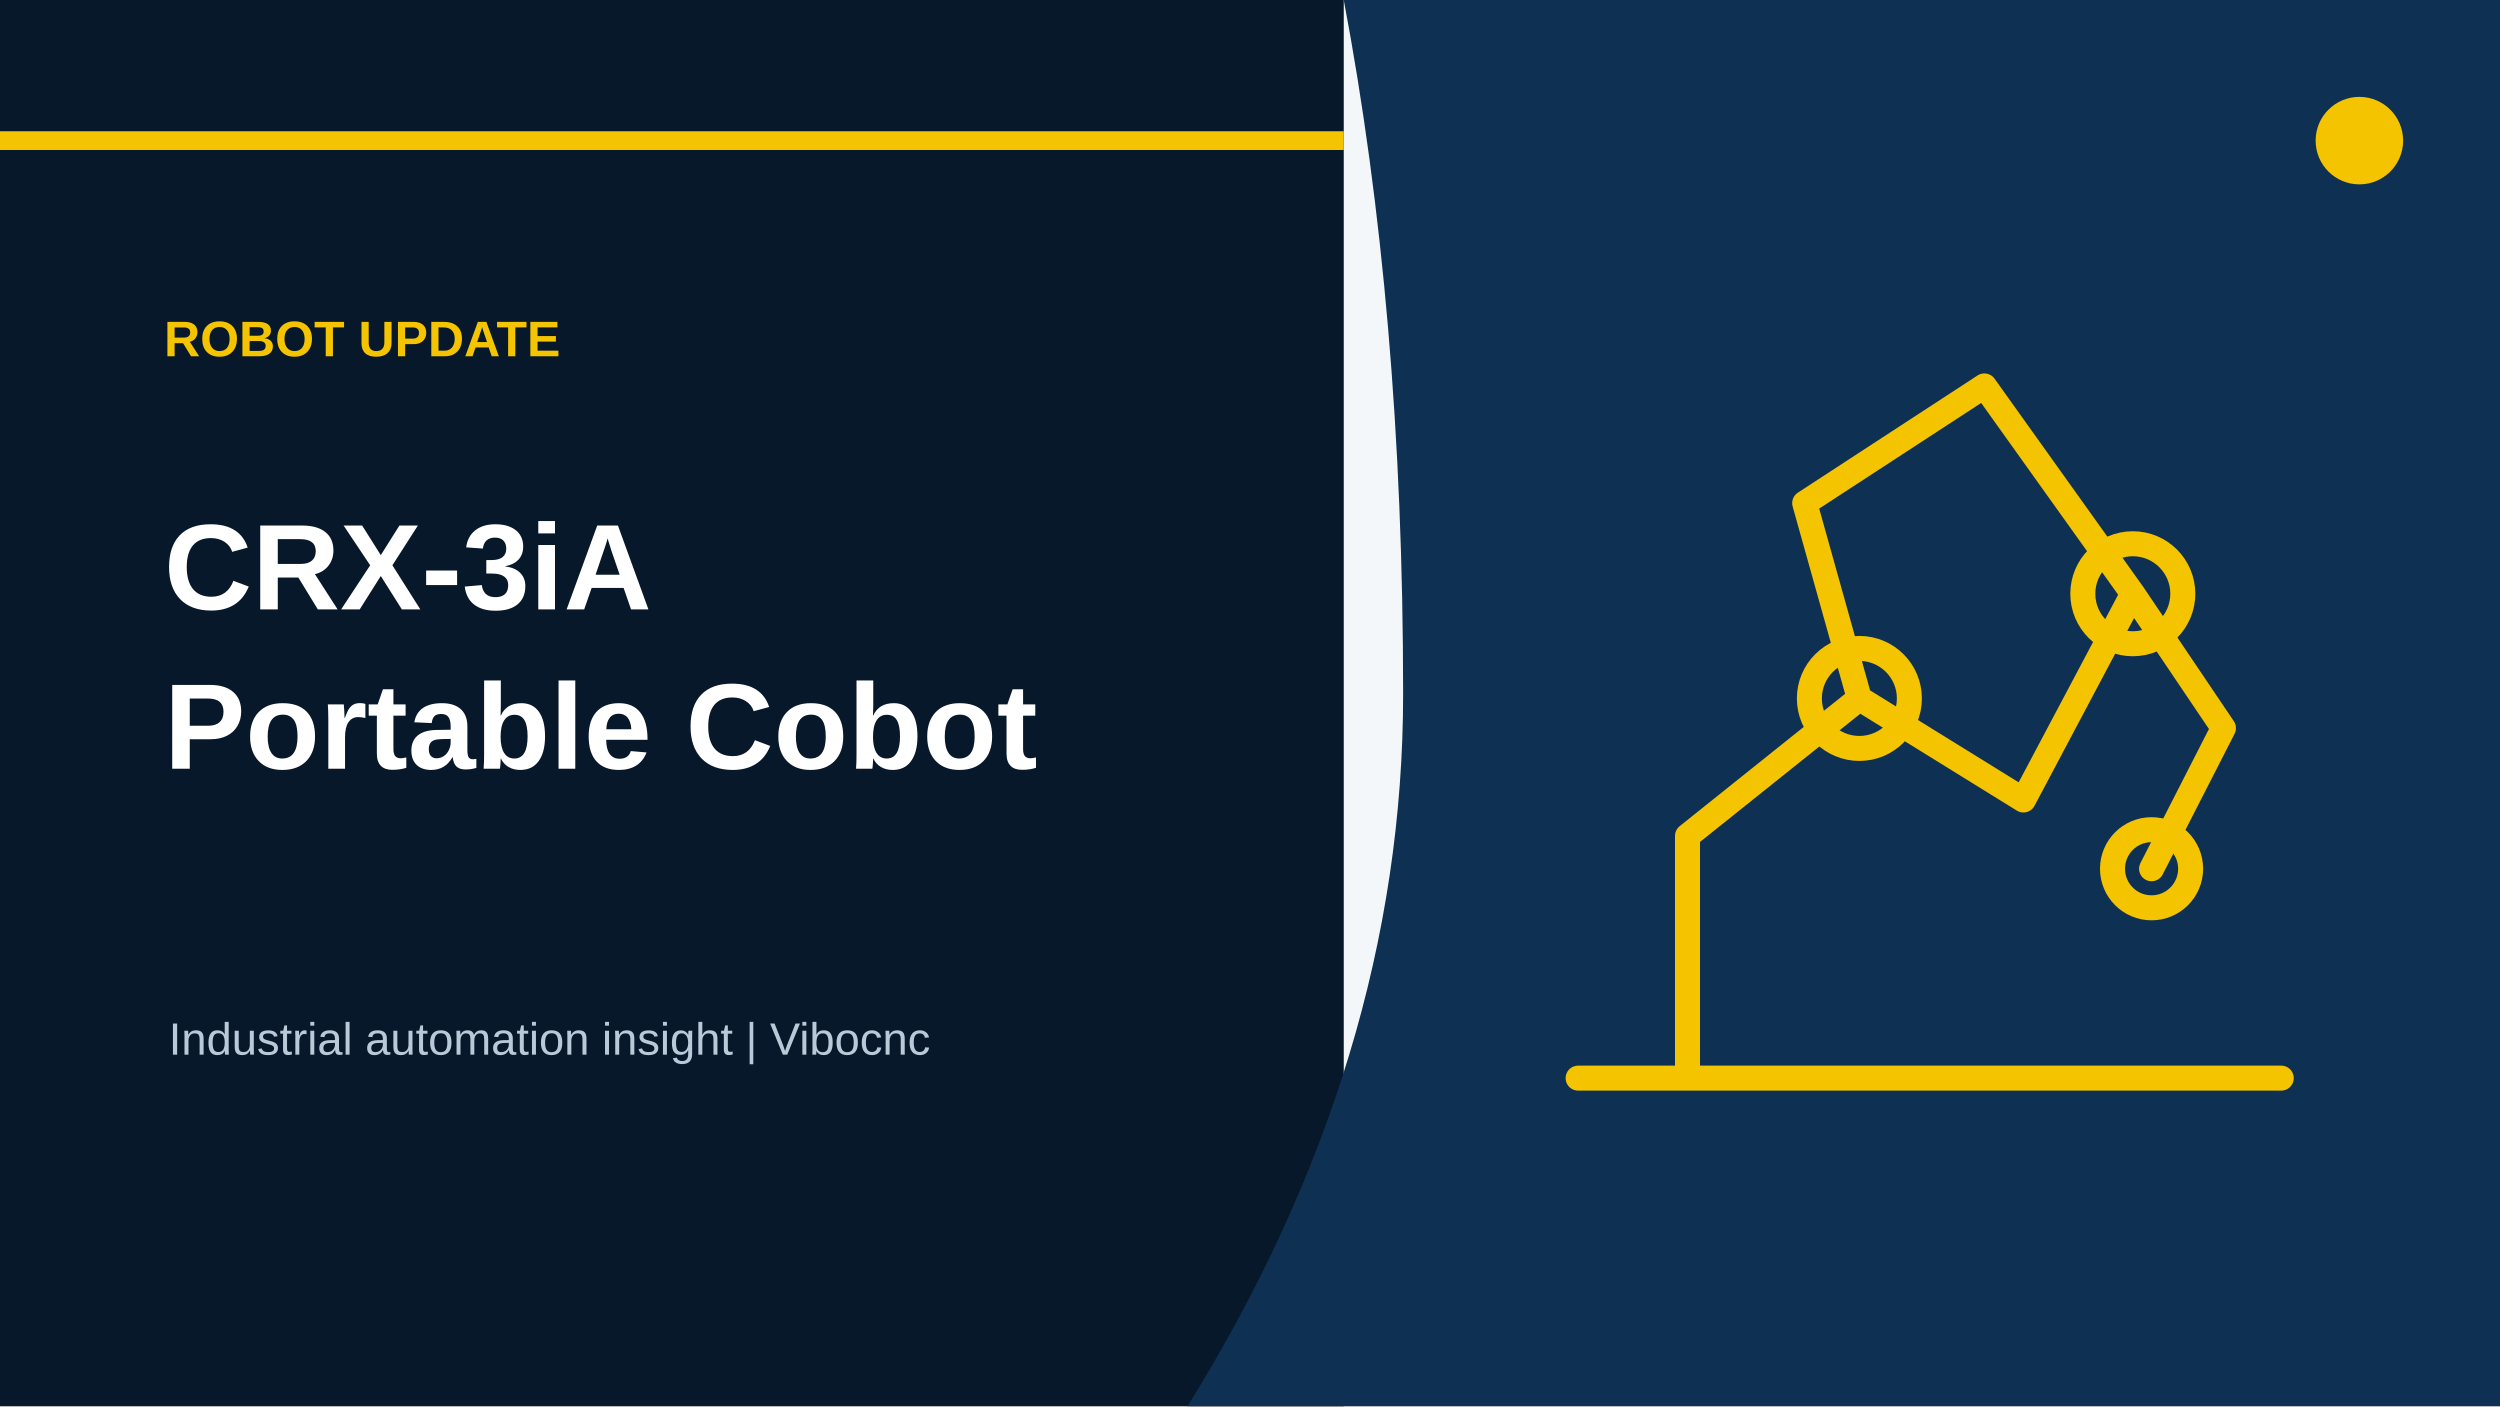
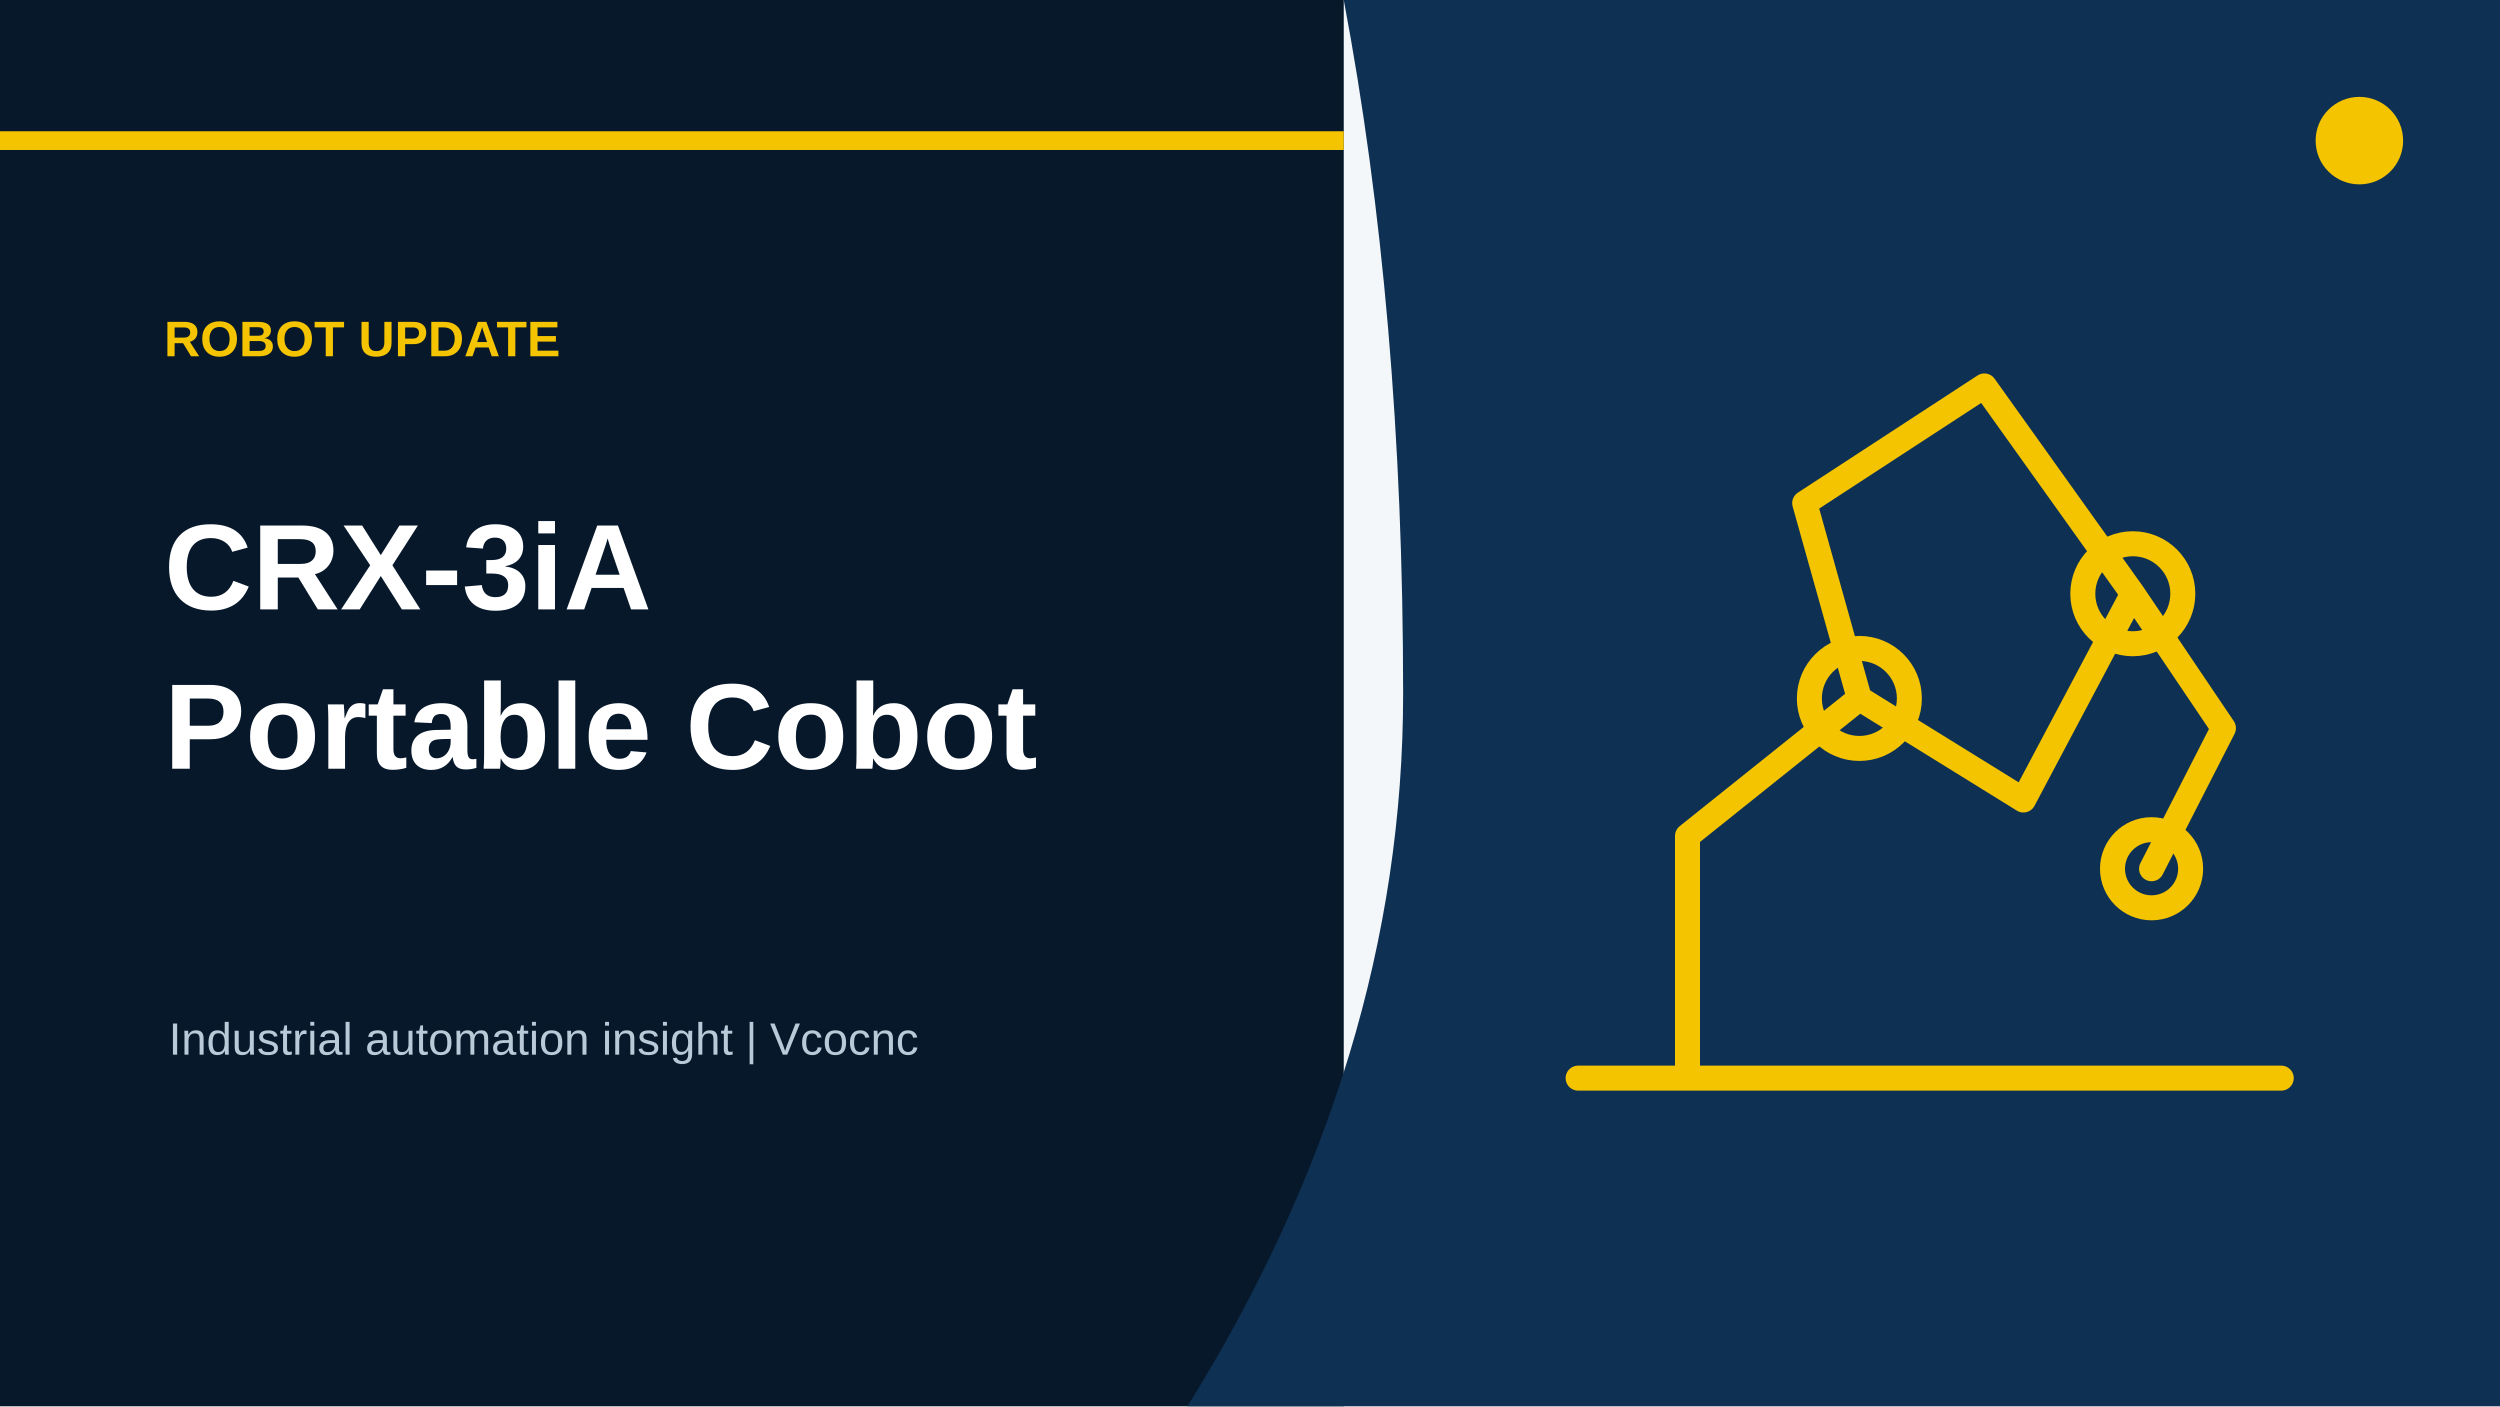
<svg xmlns="http://www.w3.org/2000/svg" width="1600" height="900" viewBox="0 0 1600 900" role="img" aria-labelledby="title description">
  <rect width="1600" height="900" fill="#f4f7fa" />
  <rect x="0" y="0" width="860" height="900" fill="#07182b" />
  <path d="M860 0h740v900H760c92-148 138-300 138-456C898 280 885 132 860 0z" fill="#0e3153" />
  <path d="M0 90h860" stroke="#f5c400" stroke-width="12" />
  <text x="105" y="228" fill="#f5c400" font-family="Arial, Helvetica, sans-serif" font-size="32" font-weight="700">ROBOT UPDATE</text>
  <text x="105" y="390" fill="#ffffff" font-family="Arial, Helvetica, sans-serif" font-size="78" font-weight="700">CRX-3iA</text>
  <text x="105" y="492" fill="#ffffff" font-family="Arial, Helvetica, sans-serif" font-size="78" font-weight="700">Portable Cobot</text>
-   <text x="108" y="675" fill="#b9c9d7" font-family="Arial, Helvetica, sans-serif" font-size="29">Industrial automation insight | Vibocnc</text>
+   <text x="108" y="675" fill="#b9c9d7" font-family="Arial, Helvetica, sans-serif" font-size="29">Industrial automation insight | Vcocnc</text>
  <g fill="none" stroke="#f5c400" stroke-width="16" stroke-linecap="round" stroke-linejoin="round">
    <path d="M1010 690h450M1080 690V535l110-88 105 65 70-132M1190 447l-35-125 115-75 95 133M1365 380l58 86-46 90" />
    <circle cx="1190" cy="447" r="32" />
    <circle cx="1365" cy="380" r="32" />
    <circle cx="1377" cy="556" r="25" />
  </g>
  <circle cx="1510" cy="90" r="28" fill="#f5c400" />
</svg>
